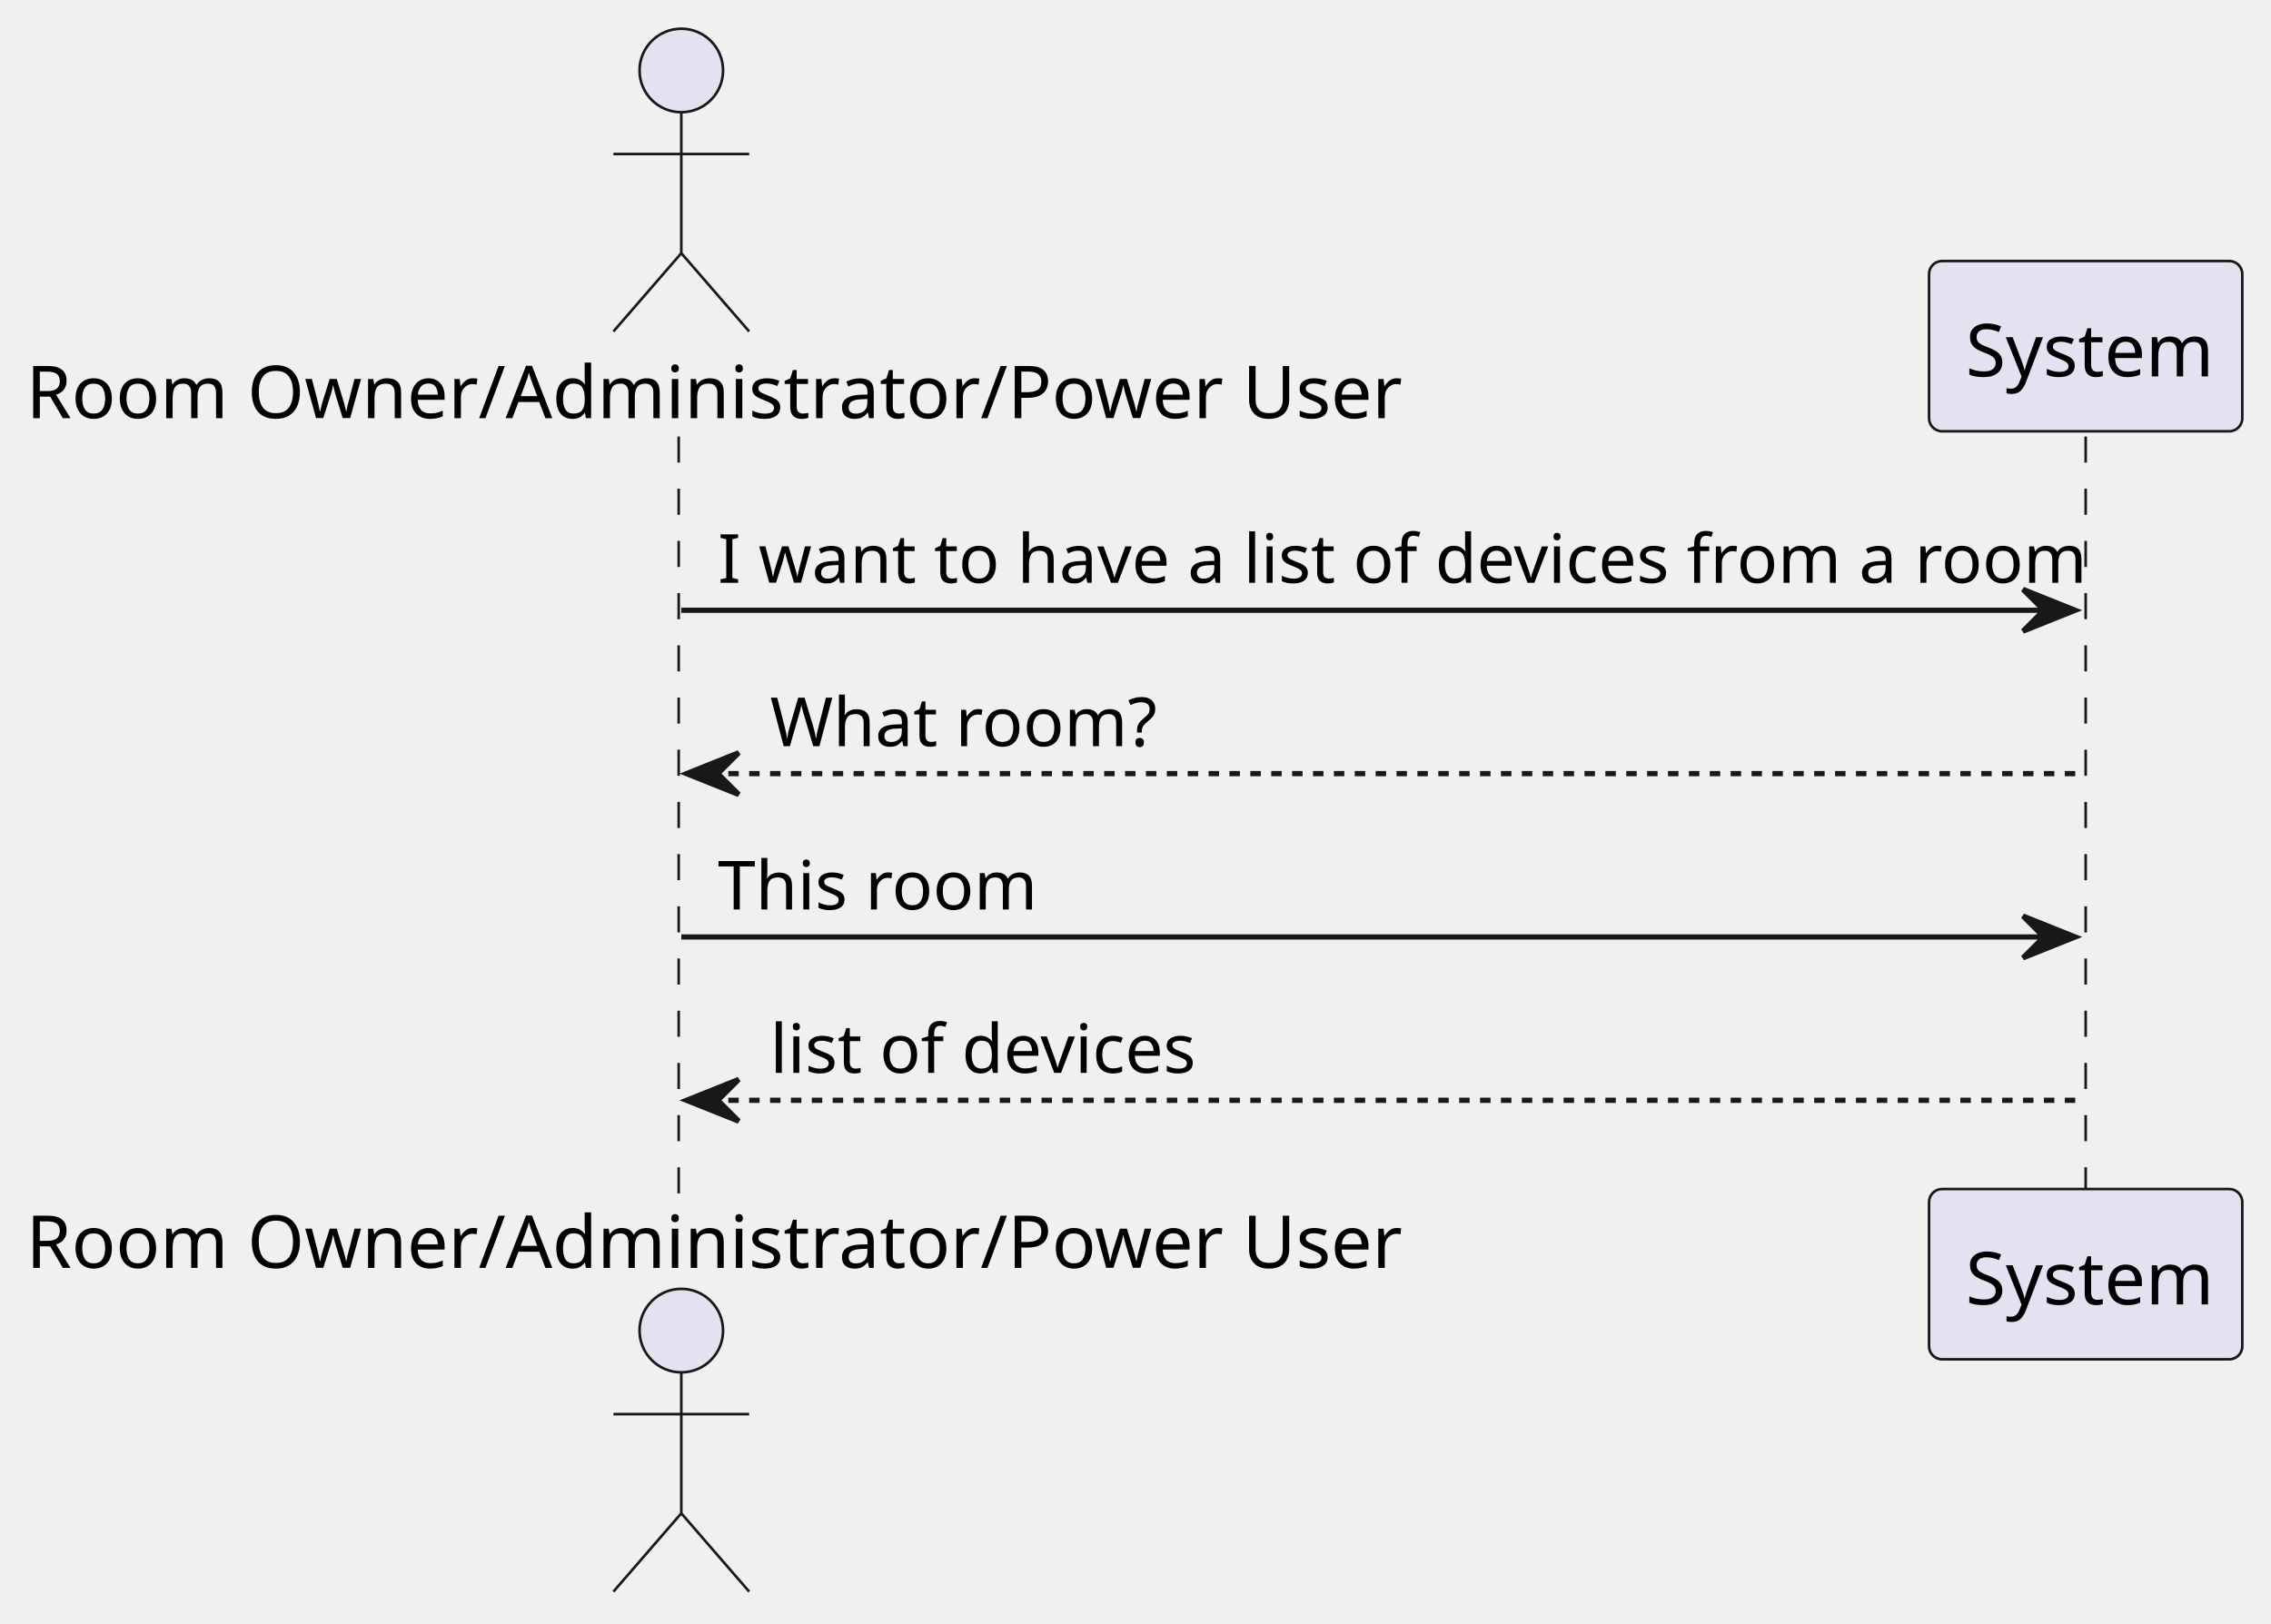
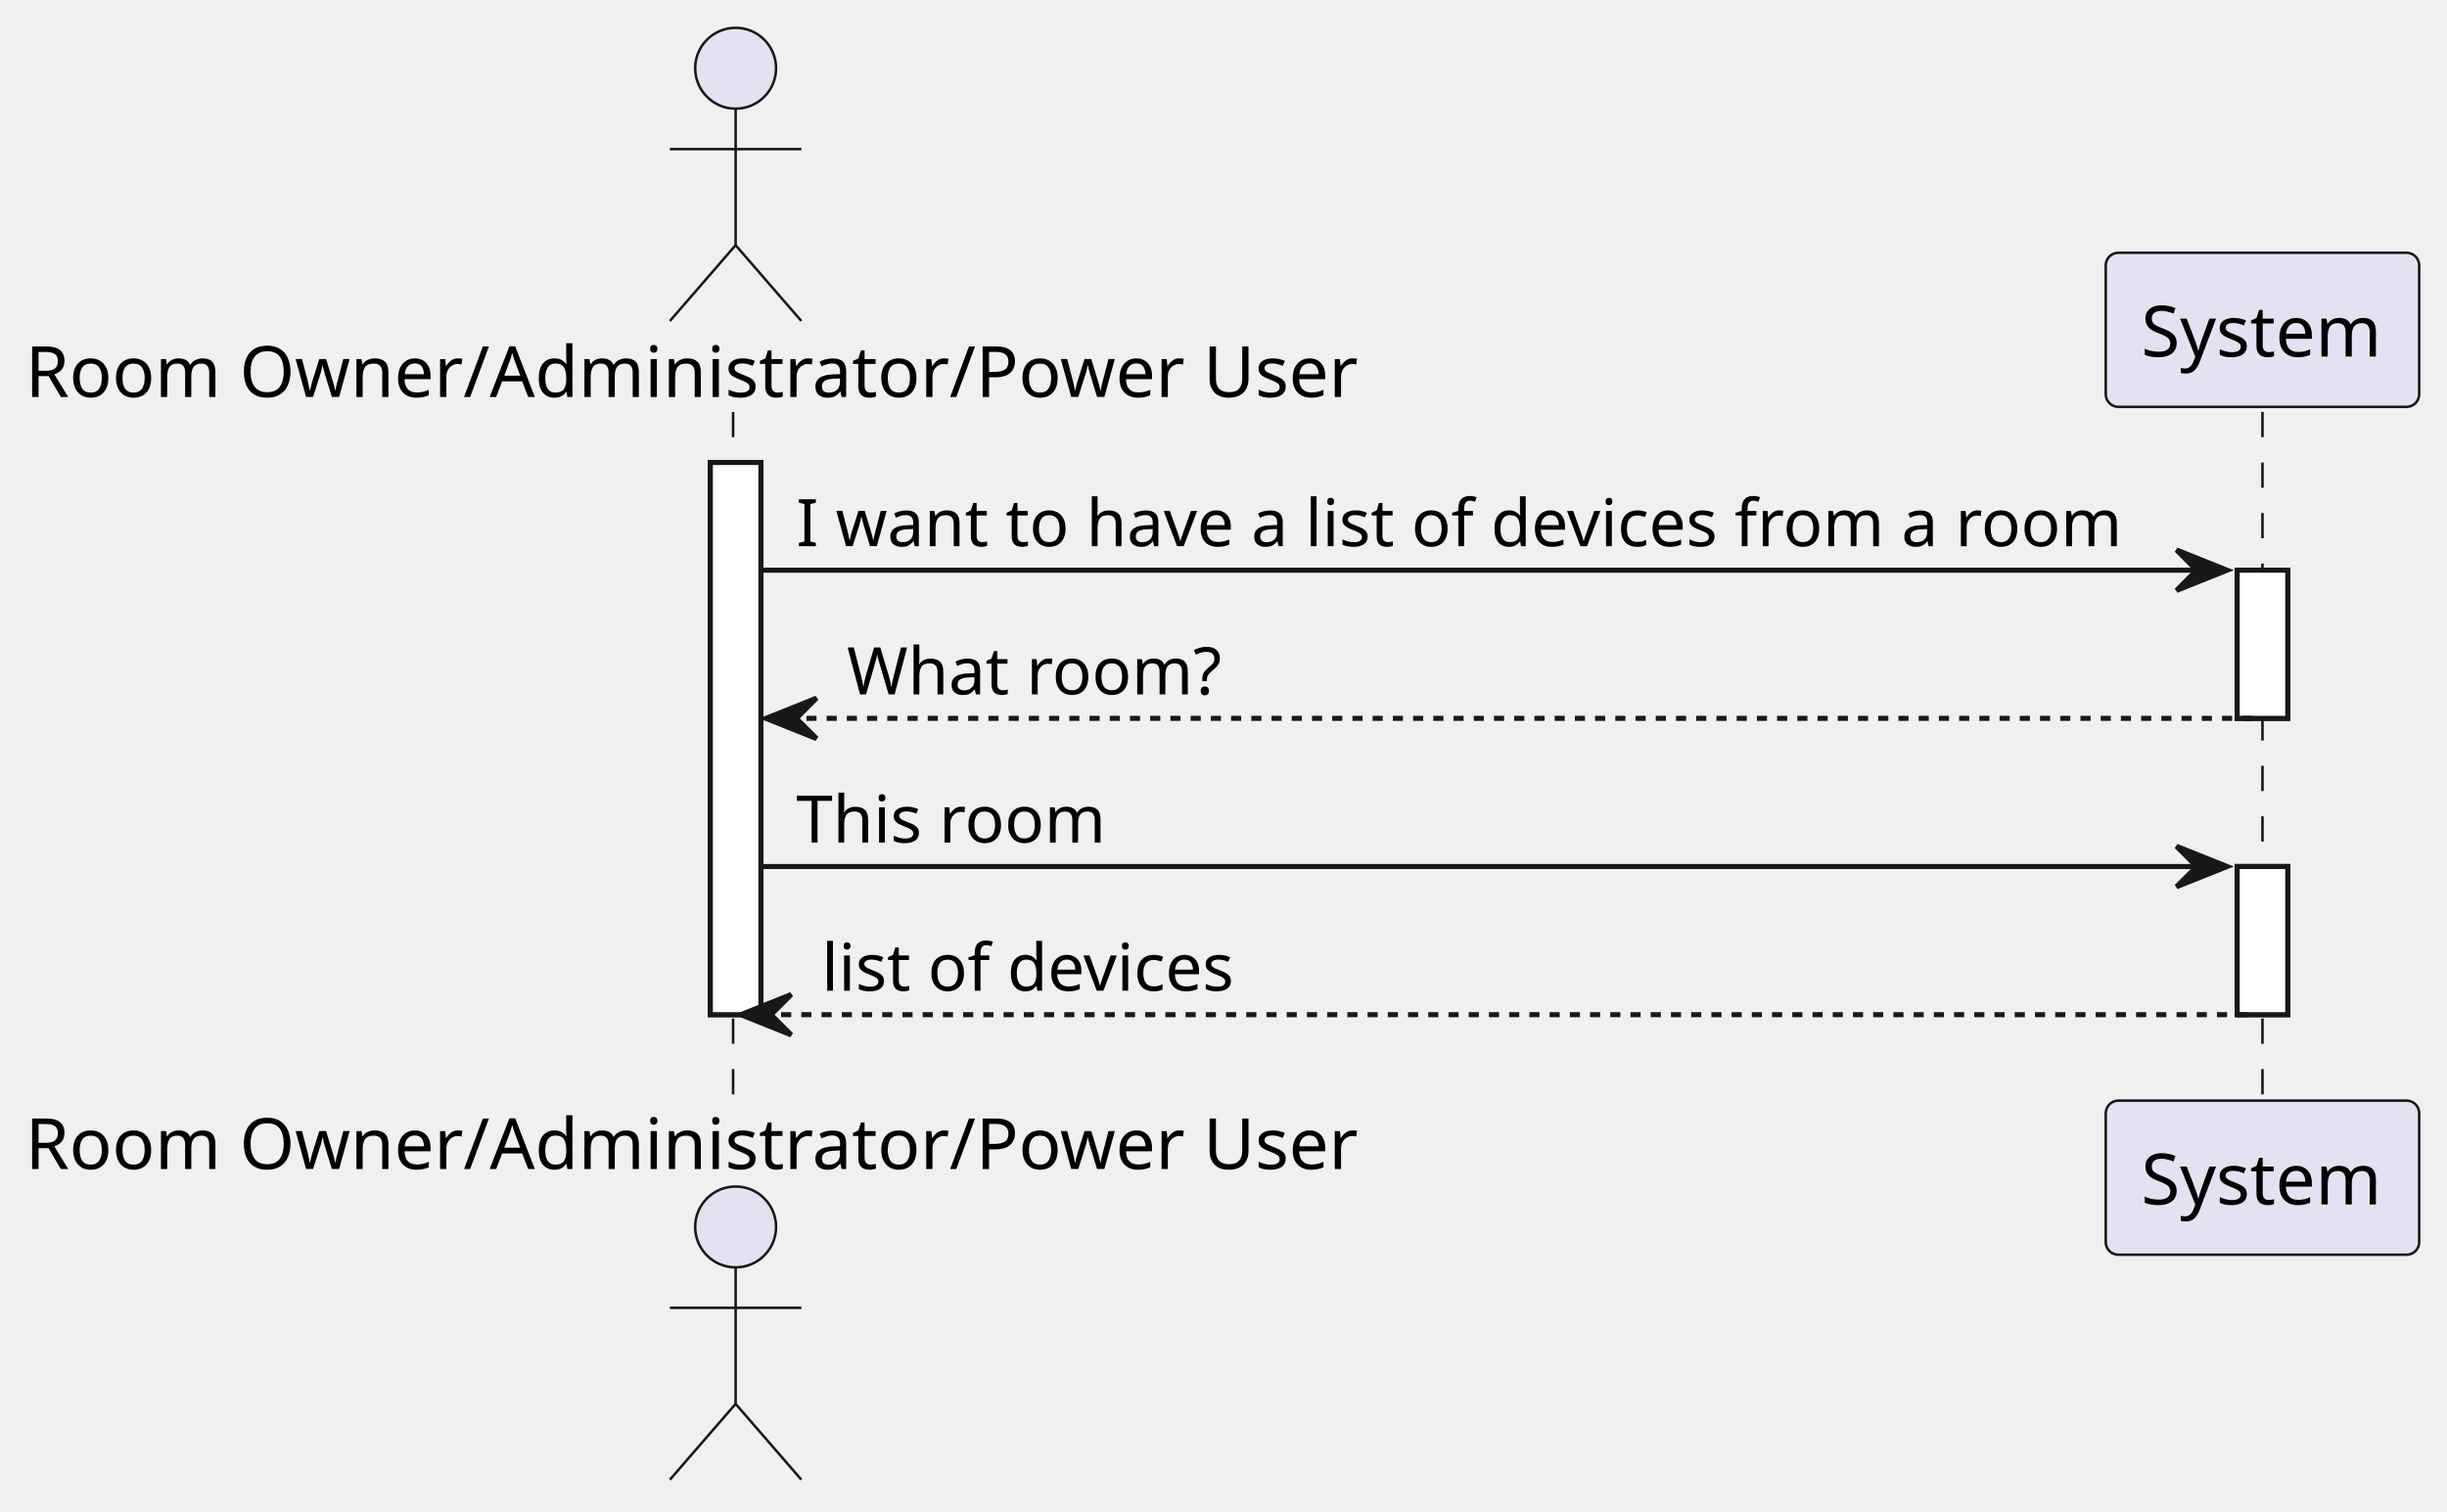
- <svg xmlns="http://www.w3.org/2000/svg" contentStyleType="text/css" height="311px" preserveAspectRatio="none" style="width:435px;height:311px;background:#FFFFFF;" version="1.1" viewBox="0 0 435 311" width="435px" zoomAndPan="magnify">
+ <svg xmlns="http://www.w3.org/2000/svg" contentStyleType="text/css" height="299px" preserveAspectRatio="none" style="width:484px;height:299px;background:#FFFFFF;" version="1.1" viewBox="0 0 484 299" width="484px" zoomAndPan="magnify">
  <defs />
  <g>
-     <line style="stroke:#181818;stroke-width:0.5;stroke-dasharray:5.0,5.0;" x1="130" x2="130" y1="83.621" y2="228.785" />
-     <line style="stroke:#181818;stroke-width:0.5;stroke-dasharray:5.0,5.0;" x1="399.5" x2="399.5" y1="83.621" y2="228.785" />
-     <text fill="#000000" font-family="sans-serif" font-size="14" lengthAdjust="spacing" textLength="245" x="5" y="80.107">Room Owner/Administrator/Power User</text>
-     <ellipse cx="130.5" cy="13.5" fill="#E2E2F0" rx="8" ry="8" style="stroke:#181818;stroke-width:0.5;" />
-     <path d="M130.5,21.5 L130.5,48.5 M117.5,29.5 L143.5,29.5 M130.5,48.5 L117.5,63.5 M130.5,48.5 L143.5,63.5 " fill="none" style="stroke:#181818;stroke-width:0.5;" />
-     <text fill="#000000" font-family="sans-serif" font-size="14" lengthAdjust="spacing" textLength="245" x="5" y="242.893">Room Owner/Administrator/Power User</text>
-     <ellipse cx="130.5" cy="254.906" fill="#E2E2F0" rx="8" ry="8" style="stroke:#181818;stroke-width:0.5;" />
-     <path d="M130.5,262.906 L130.5,289.906 M117.5,270.906 L143.5,270.906 M130.5,289.906 L117.5,304.906 M130.5,289.906 L143.5,304.906 " fill="none" style="stroke:#181818;stroke-width:0.5;" />
-     <rect fill="#E2E2F0" height="32.621" rx="2.5" ry="2.5" style="stroke:#181818;stroke-width:0.5;" width="60" x="369.5" y="50" />
-     <text fill="#000000" font-family="sans-serif" font-size="14" lengthAdjust="spacing" textLength="46" x="376.5" y="72.107">System</text>
-     <rect fill="#E2E2F0" height="32.621" rx="2.5" ry="2.5" style="stroke:#181818;stroke-width:0.5;" width="60" x="369.5" y="227.785" />
-     <text fill="#000000" font-family="sans-serif" font-size="14" lengthAdjust="spacing" textLength="46" x="376.5" y="249.893">System</text>
-     <polygon fill="#181818" points="387.5,112.912,397.5,116.912,387.5,120.912,391.5,116.912" style="stroke:#181818;stroke-width:1.0;" />
-     <line style="stroke:#181818;stroke-width:1.0;" x1="130.5" x2="393.5" y1="116.912" y2="116.912" />
-     <text fill="#000000" font-family="sans-serif" font-size="13" lengthAdjust="spacing" textLength="245" x="137.5" y="111.649">I want to have a list of devices from a room</text>
-     <polygon fill="#181818" points="141.5,144.203,131.5,148.203,141.5,152.203,137.5,148.203" style="stroke:#181818;stroke-width:1.0;" />
-     <line style="stroke:#181818;stroke-width:1.0;stroke-dasharray:2.0,2.0;" x1="135.5" x2="398.5" y1="148.203" y2="148.203" />
-     <text fill="#000000" font-family="sans-serif" font-size="13" lengthAdjust="spacing" textLength="71" x="147.5" y="142.94">What room?</text>
-     <polygon fill="#181818" points="387.5,175.494,397.5,179.494,387.5,183.494,391.5,179.494" style="stroke:#181818;stroke-width:1.0;" />
-     <line style="stroke:#181818;stroke-width:1.0;" x1="130.5" x2="393.5" y1="179.494" y2="179.494" />
-     <text fill="#000000" font-family="sans-serif" font-size="13" lengthAdjust="spacing" textLength="57" x="137.5" y="174.231">This room</text>
-     <polygon fill="#181818" points="141.5,206.785,131.5,210.785,141.5,214.785,137.5,210.785" style="stroke:#181818;stroke-width:1.0;" />
-     <line style="stroke:#181818;stroke-width:1.0;stroke-dasharray:2.0,2.0;" x1="135.5" x2="398.5" y1="210.785" y2="210.785" />
-     <text fill="#000000" font-family="sans-serif" font-size="13" lengthAdjust="spacing" textLength="78" x="147.5" y="205.523">list of devices</text>
+     <rect fill="#FFFFFF" height="109.242" style="stroke:#181818;stroke-width:1.0;" width="10" x="140.5" y="91.488" />
+     <rect fill="#FFFFFF" height="29.311" style="stroke:#181818;stroke-width:1.0;" width="10" x="442.5" y="112.799" />
+     <rect fill="#FFFFFF" height="29.311" style="stroke:#181818;stroke-width:1.0;" width="10" x="442.5" y="171.42" />
+     <line style="stroke:#181818;stroke-width:0.5;stroke-dasharray:5.0,5.0;" x1="145" x2="145" y1="81.488" y2="218.731" />
+     <line style="stroke:#181818;stroke-width:0.5;stroke-dasharray:5.0,5.0;" x1="447.5" x2="447.5" y1="81.488" y2="218.731" />
+     <text fill="#000000" font-family="sans-serif" font-size="14" lengthAdjust="spacing" textLength="275" x="5" y="78.535">Room Owner/Administrator/Power User</text>
+     <ellipse cx="145.5" cy="13.5" fill="#E2E2F0" rx="8" ry="8" style="stroke:#181818;stroke-width:0.5;" />
+     <path d="M145.5,21.5 L145.5,48.5 M132.5,29.5 L158.5,29.5 M145.5,48.5 L132.5,63.5 M145.5,48.5 L158.5,63.5 " fill="none" style="stroke:#181818;stroke-width:0.5;" />
+     <text fill="#000000" font-family="sans-serif" font-size="14" lengthAdjust="spacing" textLength="275" x="5" y="231.266">Room Owner/Administrator/Power User</text>
+     <ellipse cx="145.5" cy="242.719" fill="#E2E2F0" rx="8" ry="8" style="stroke:#181818;stroke-width:0.5;" />
+     <path d="M145.5,250.719 L145.5,277.719 M132.5,258.719 L158.5,258.719 M145.5,277.719 L132.5,292.719 M145.5,277.719 L158.5,292.719 " fill="none" style="stroke:#181818;stroke-width:0.5;" />
+     <rect fill="#E2E2F0" height="30.488" rx="2.5" ry="2.5" style="stroke:#181818;stroke-width:0.5;" width="62" x="416.5" y="50" />
+     <text fill="#000000" font-family="sans-serif" font-size="14" lengthAdjust="spacing" textLength="48" x="423.5" y="70.535">System</text>
+     <rect fill="#E2E2F0" height="30.488" rx="2.5" ry="2.5" style="stroke:#181818;stroke-width:0.5;" width="62" x="416.5" y="217.731" />
+     <text fill="#000000" font-family="sans-serif" font-size="14" lengthAdjust="spacing" textLength="48" x="423.5" y="238.266">System</text>
+     <rect fill="#FFFFFF" height="109.242" style="stroke:#181818;stroke-width:1.0;" width="10" x="140.5" y="91.488" />
+     <rect fill="#FFFFFF" height="29.311" style="stroke:#181818;stroke-width:1.0;" width="10" x="442.5" y="112.799" />
+     <rect fill="#FFFFFF" height="29.311" style="stroke:#181818;stroke-width:1.0;" width="10" x="442.5" y="171.42" />
+     <polygon fill="#181818" points="430.5,108.799,440.5,112.799,430.5,116.799,434.5,112.799" style="stroke:#181818;stroke-width:1.0;" />
+     <line style="stroke:#181818;stroke-width:1.0;" x1="150.5" x2="436.5" y1="112.799" y2="112.799" />
+     <text fill="#000000" font-family="sans-serif" font-size="13" lengthAdjust="spacing" textLength="273" x="157.5" y="108.057">I want to have a list of devices from a room</text>
+     <polygon fill="#181818" points="161.5,138.109,151.5,142.109,161.5,146.109,157.5,142.109" style="stroke:#181818;stroke-width:1.0;" />
+     <line style="stroke:#181818;stroke-width:1.0;stroke-dasharray:2.0,2.0;" x1="155.5" x2="446.5" y1="142.109" y2="142.109" />
+     <text fill="#000000" font-family="sans-serif" font-size="13" lengthAdjust="spacing" textLength="73" x="167.5" y="137.367">What room?</text>
+     <polygon fill="#181818" points="430.5,167.42,440.5,171.42,430.5,175.42,434.5,171.42" style="stroke:#181818;stroke-width:1.0;" />
+     <line style="stroke:#181818;stroke-width:1.0;" x1="150.5" x2="436.5" y1="171.42" y2="171.42" />
+     <text fill="#000000" font-family="sans-serif" font-size="13" lengthAdjust="spacing" textLength="64" x="157.5" y="166.678">This room</text>
+     <polygon fill="#181818" points="156.5,196.731,146.5,200.731,156.5,204.731,152.5,200.731" style="stroke:#181818;stroke-width:1.0;" />
+     <line style="stroke:#181818;stroke-width:1.0;stroke-dasharray:2.0,2.0;" x1="150.5" x2="446.5" y1="200.731" y2="200.731" />
+     <text fill="#000000" font-family="sans-serif" font-size="13" lengthAdjust="spacing" textLength="88" x="162.5" y="195.988">list of devices</text>
  </g>
</svg>
